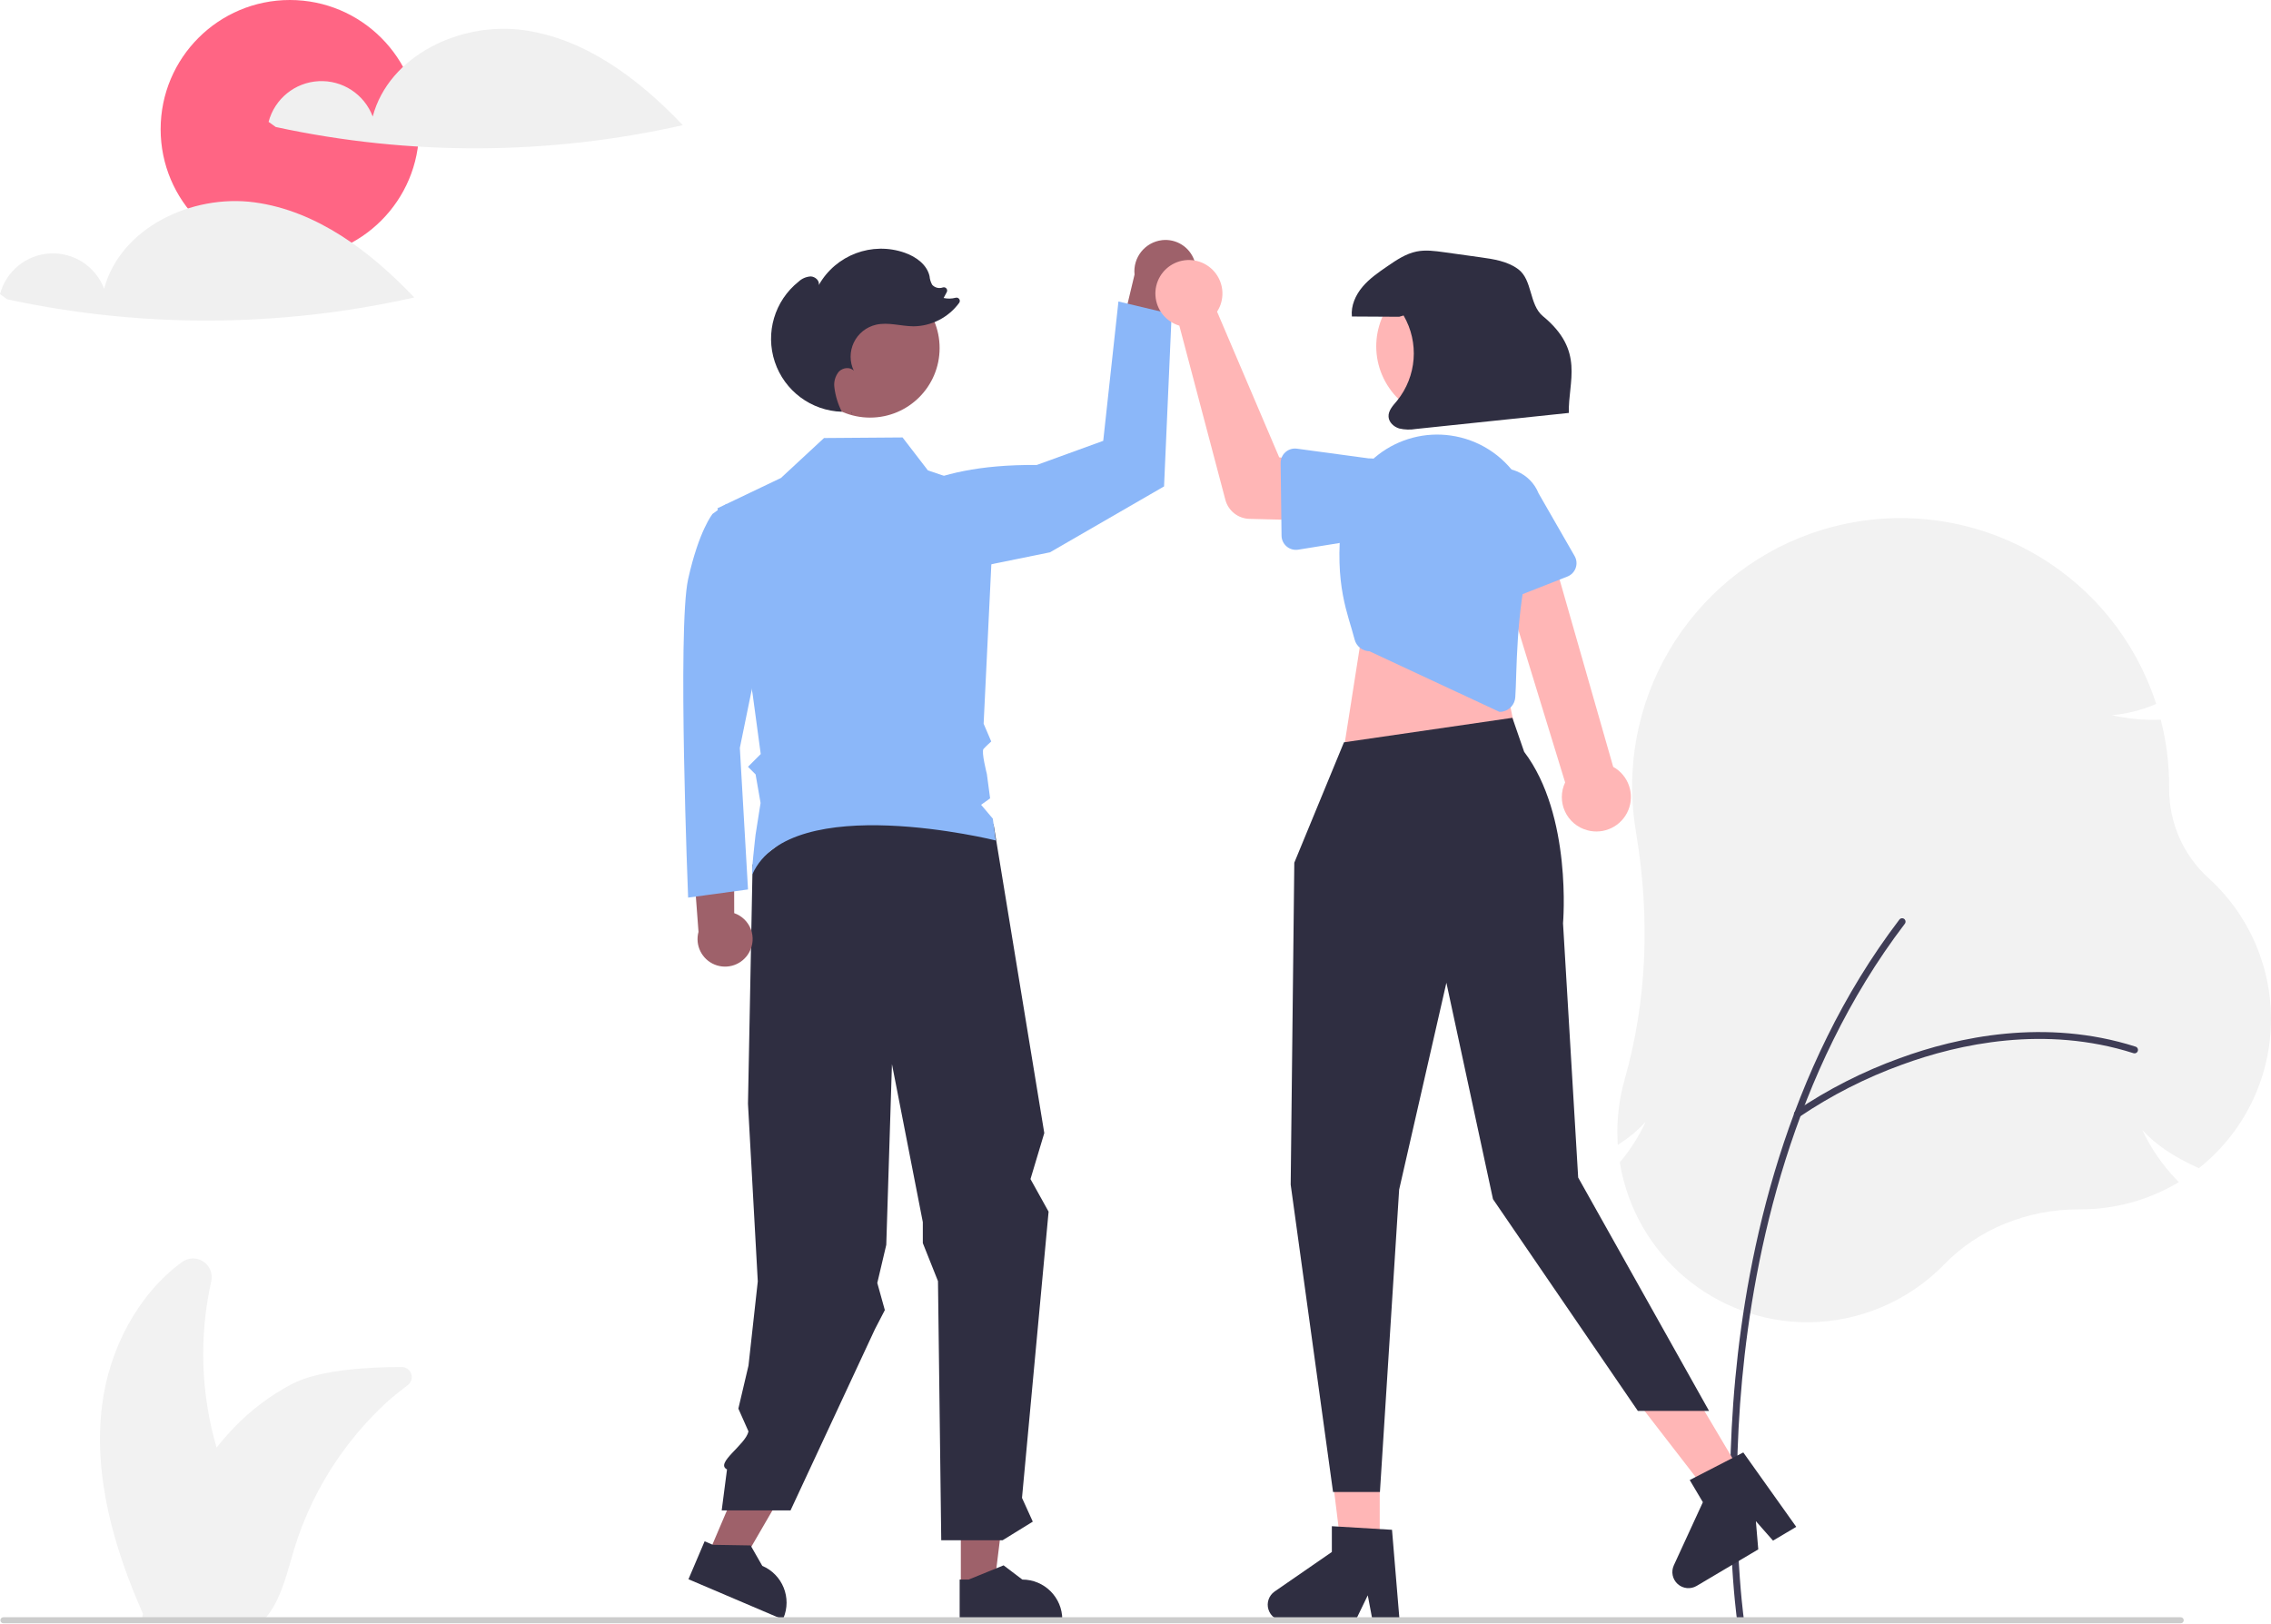
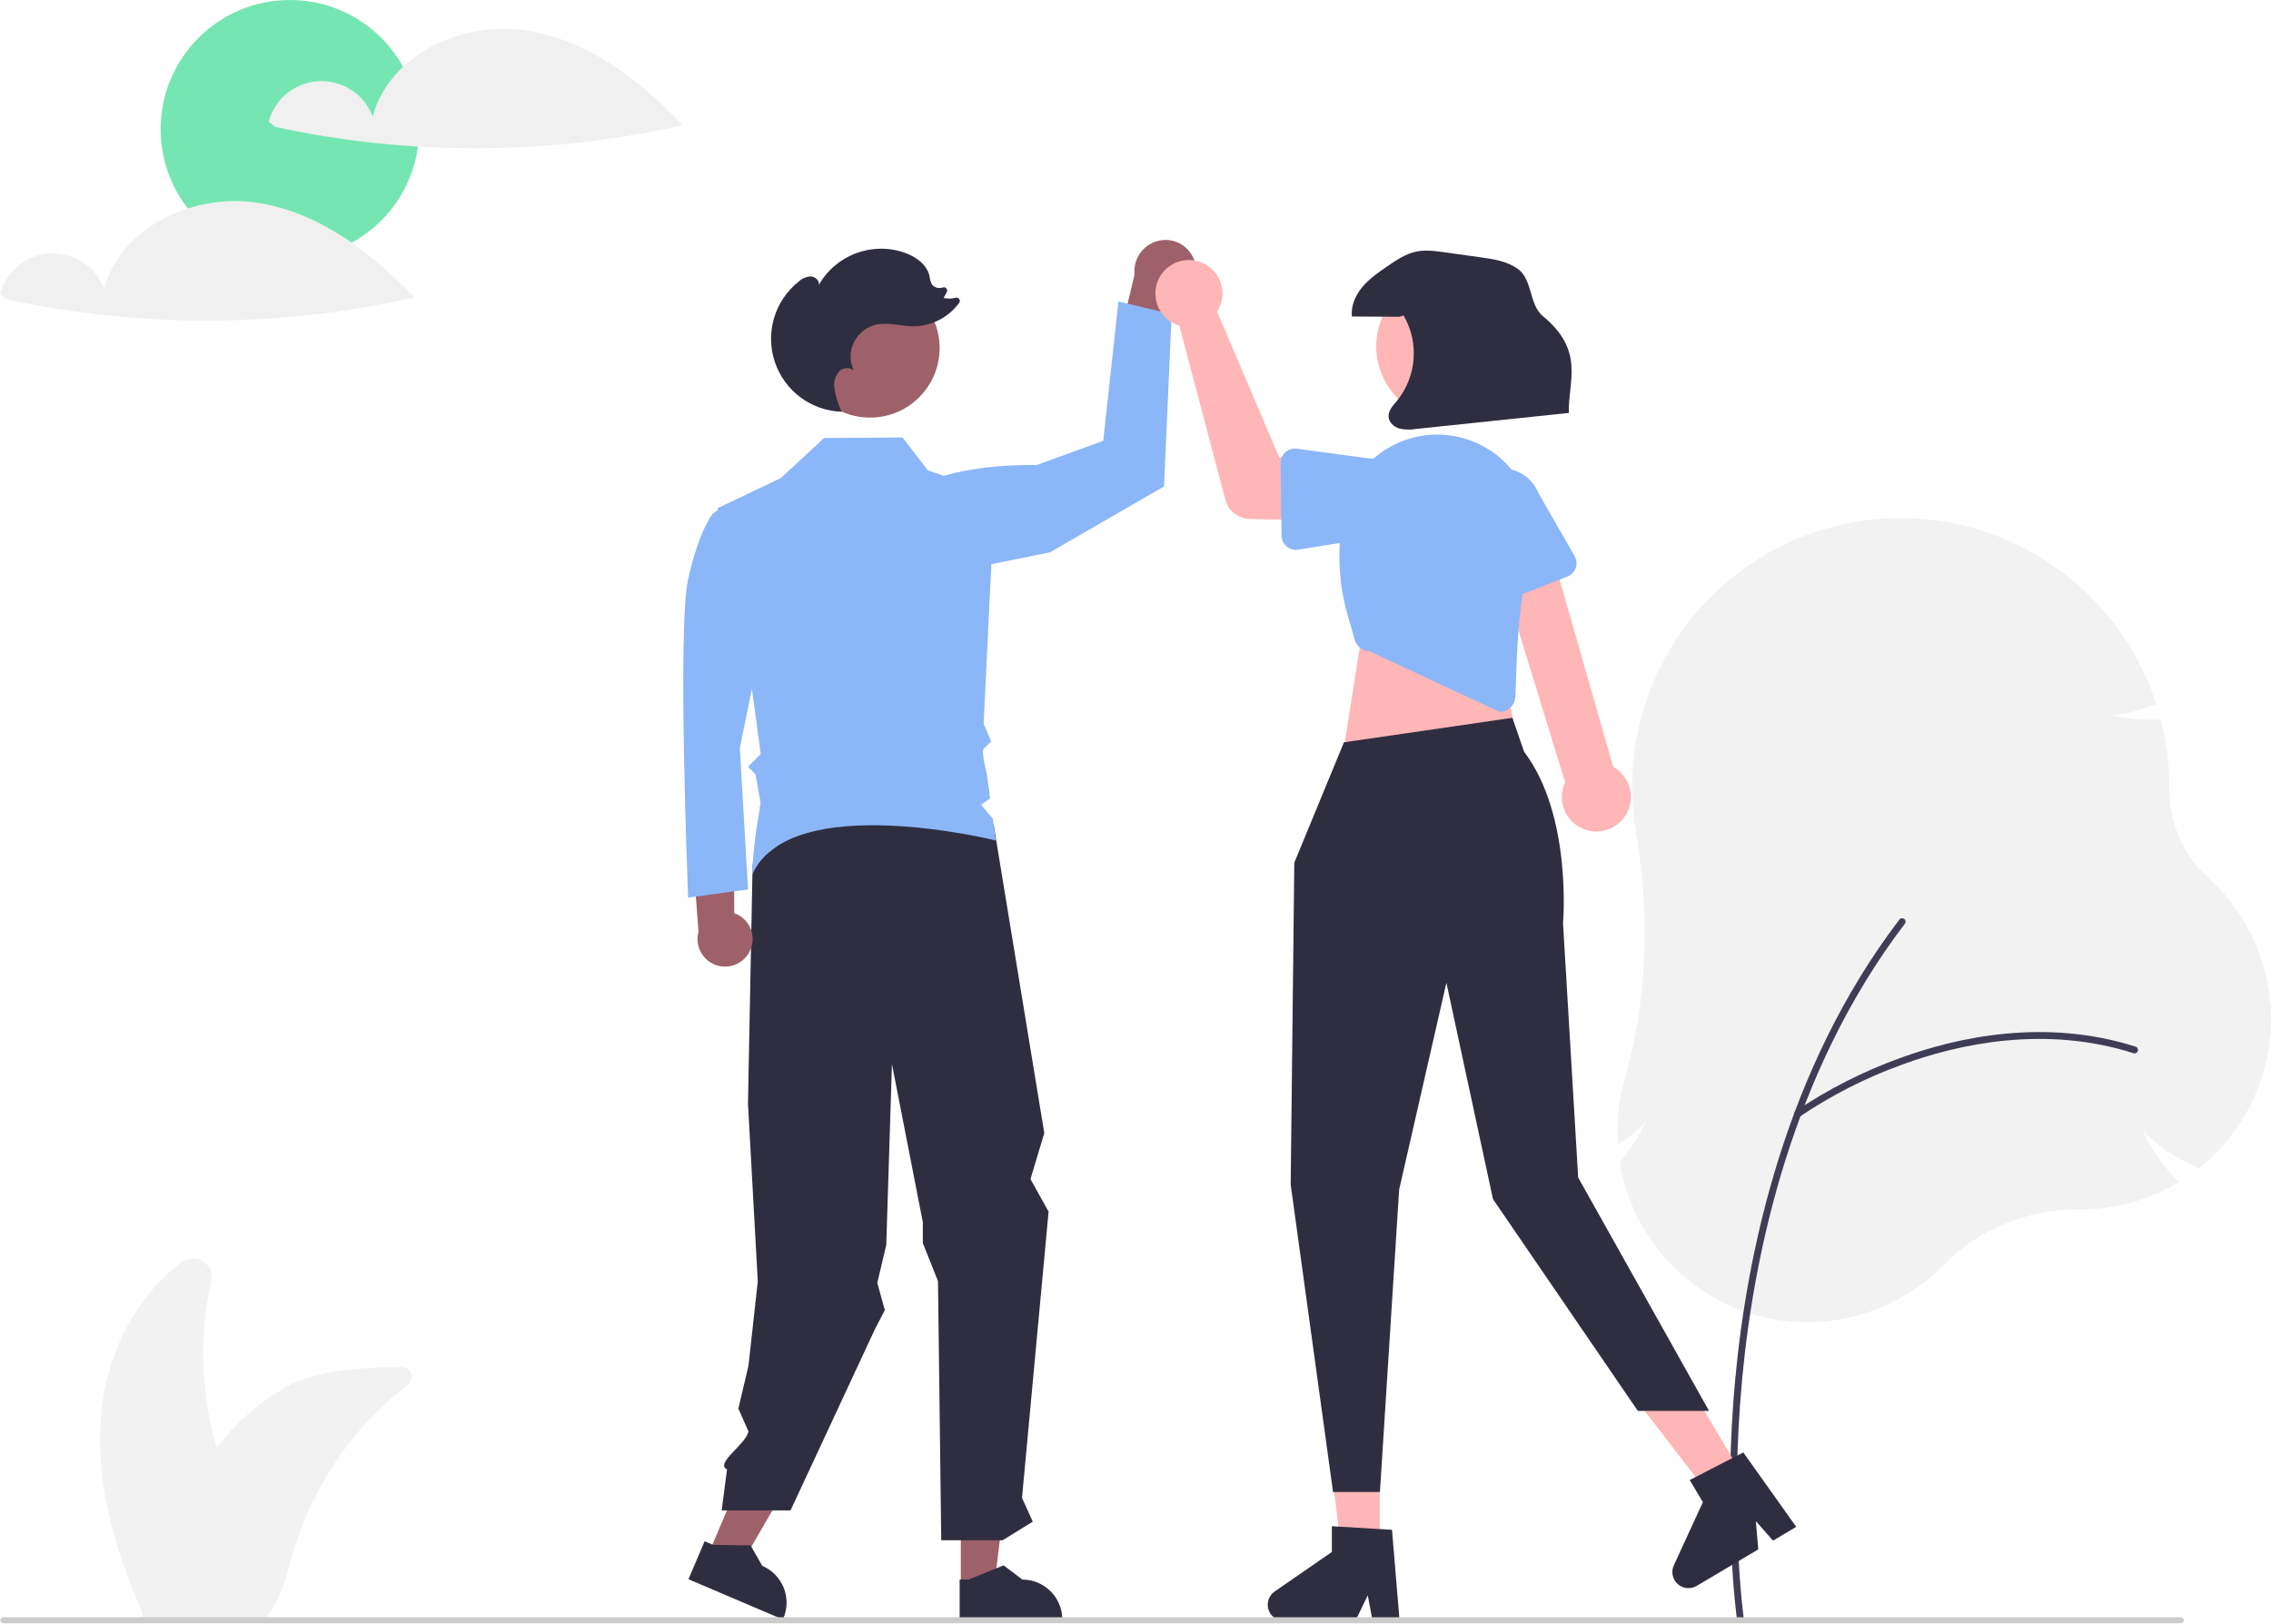
<svg xmlns="http://www.w3.org/2000/svg" data-name="Layer 1" width="896.268" height="640.726" viewBox="0 0 896.268 640.726">
-   <circle cx="114.399" cy="51" r="51" fill="#ff6584" />
+   <circle cx="114.399" cy="51" r="51" fill="#75E6B1" />
  <path d="M865.289,651.556a75.131,75.131,0,0,1-74.098-62.755l-.061-.371.239-.287a71.986,71.986,0,0,0,9.967-15.701,51.426,51.426,0,0,1-9.801,8.315l-1.202.8-.069-1.441c-.061-1.244-.091-2.48-.091-3.674a75.765,75.765,0,0,1,2.876-20.742c8.721-30.651,10.212-63.566,4.433-97.83a107.231,107.231,0,0,1-1.483-17.78A105.99,105.99,0,0,1,1002.585,406.745l.241.729-.711.288a55.21,55.21,0,0,1-16.781,4.164,72.001,72.001,0,0,0,18.631,1.79l.661-.023.161.643a106.441,106.441,0,0,1,3.159,25.756l-.004.94a47.316,47.316,0,0,0,15.63,35.28,75.108,75.108,0,0,1-3.505,114.105l-.392.316-.459-.209c-9.673-4.389-16.72-9.17-21.873-14.877a73.222,73.222,0,0,0,13.688,19.839l.728.75-.903.526a75.057,75.057,0,0,1-37.837,10.218l-.379-.001c-.134-.001-.269-.001-.402-.001-20.337,0-39.612,7.864-52.943,21.612A75.682,75.682,0,0,1,865.289,651.556Z" transform="translate(-151.8662 -129.6369)" fill="#f2f2f2" />
  <path d="M838.706,769.908a1.356,1.356,0,0,1-1.34-1.165c-.058-.405-5.699-41.092-.632-95.168,4.679-49.94,19.706-121.871,64.72-180.947a1.356,1.356,0,1,1,2.157,1.643C858.985,552.838,844.079,624.242,839.433,673.829c-5.037,53.761.56,94.131.617,94.533a1.357,1.357,0,0,1-1.344,1.547Z" transform="translate(-151.8662 -129.6369)" fill="#3f3d56" />
  <path d="M861.209,570.744a1.356,1.356,0,0,1-.798-2.452,186.848,186.848,0,0,1,41.249-20.998c22.758-8.332,57.365-15.885,92.992-4.546a1.356,1.356,0,1,1-.822,2.583c-34.897-11.106-68.877-3.677-91.238,4.509a183.779,183.779,0,0,0-40.588,20.645A1.35,1.35,0,0,1,861.209,570.744Z" transform="translate(-151.8662 -129.6369)" fill="#3f3d56" />
  <path d="M310.425,669.228c-12.647-.023-32.558.997-43.404,6.724a89.88,89.88,0,0,0-22.492,16.848,108.069,108.069,0,0,0-7.184,8.216,131.504,131.504,0,0,1-2.11-65.603,7.375,7.375,0,0,0-11.474-7.674c-17.619,12.849-28.884,34.624-31.623,56.653-3.49,28.067,4.729,56.351,16.152,82.234l-.004.013c-.021.116-.053.243-.085.37-.042.19-.095.38-.137.571-.074.328-.158.666-.233.994l1.85-.085c.106.053.212.095.317.148h46.327a21.981,21.981,0,0,0,1.712-2.114c5.126-7.029,7.251-16.552,9.84-25.145a128.125,128.125,0,0,1,7.018-18.159,131.938,131.938,0,0,1,28.654-39.224c.38-.359.772-.719,1.163-1.067,1.992-1.832,5.081-4.283,8.099-6.584A3.962,3.962,0,0,0,310.425,669.228Z" transform="translate(-151.8662 -129.6369)" fill="#f2f2f2" />
  <path d="M623.214,232.421a12.334,12.334,0,0,1-7.269,15.697,12.118,12.118,0,0,1-2.065.569l-7.001,42.868L590.456,276.392l9.166-38.383a12.378,12.378,0,0,1,10.843-13.582,12.052,12.052,0,0,1,12.749,7.995Z" transform="translate(-151.8662 -129.6369)" fill="#9e616a" />
  <path d="M502.012,329.556s12.746-16.841,59-16.38l26.254-9.539,6-55,21,5-3,68-45,26-59,12Z" transform="translate(-151.8662 -129.6369)" fill="#8bb7f9" />
  <polygon points="279.072 614.545 291.189 619.708 316.872 575.43 298.989 567.809 279.072 614.545" fill="#9e616a" />
  <polygon points="379.2 626.011 392.37 626.01 398.636 575.208 379.197 575.209 379.2 626.011" fill="#9e616a" />
  <path d="M530.602,769.387l40.502-.002v-.512a15.765,15.765,0,0,0-15.764-15.764h-.001l-7.398-5.613L534.137,753.11l-3.536 0Z" transform="translate(-151.8662 -129.6369)" fill="#2f2e41" />
  <path d="M423.571,752.977l37.259,15.878.201-.471a15.765,15.765,0,0,0-8.322-20.683l-.001-0-4.605-8.064-14.899-.248-3.252-1.386Z" transform="translate(-151.8662 -129.6369)" fill="#2f2e41" />
  <path d="M543.986,454.984l20.017,121.884-5.448,18.163,7.148,12.864L555.206,720.865l4.261,9.381-11.906,7.342h-24.226l-1.286-102.273L516.065,620.3v-8.276l-12.182-62.364-2.243,71.336-3.544,15.039,2.977,10.708-3.889,7.502L463.853,725.817H436.687l2.101-16.185h0c-4.867-2.464,7.307-9.666,8.477-14.995l-4-9,4-17,3.668-33.218L447.065,565.3l1.82-94.423,31.778-24.3Z" transform="translate(-151.8662 -129.6369)" fill="#2f2e41" />
  <circle id="ba239c3b-fb1a-4f53-9b5e-0d02c9b79e51" data-name="ab6171fa-7d69-4734-b81c-8dff60f9761b" cx="343.373" cy="137.381" r="27.453" fill="#9e616a" />
  <path d="M447.538,505.542a10.803,10.803,0,0,0-5.91-15.475l-.065-38.39L424.927,462.687l2.612,34.768A10.862,10.862,0,0,0,447.538,505.542Z" transform="translate(-151.8662 -129.6369)" fill="#9e616a" />
  <path id="ac373832-f8f4-49a2-b77a-d6c2c8bc901b-1677" data-name="f348f81f-b961-4ae4-bc6b-758f6acfb12a" d="M446,335.677l-7.432-7.164-5.46,3.941s-5.372,6.446-9.669,25.784,0,125.695,0,125.695l23.635-3.223-3.223-55.864,9.669-47.27Z" transform="translate(-151.8662 -129.6369)" fill="#8bb7f9" />
  <path d="M435.026,330.261,460.065,318.3l17-15.768,31-.232,10,13,26.4,8.968L540.065,415.3l3,7s-2.09,1.888-3.045,2.944,1.32,9.897,1.32,9.897l1.282,9.618L539.065,447.3l4.624,5.462,1.148,8.61s-80.715-20.062-95.966,13.172c-.806,1.756,1.178-15.405,1.178-15.405l1.984-12.563-1.969-11.276-3-3,5.032-5.032-3.226-23.874Z" transform="translate(-151.8662 -129.6369)" fill="#8bb7f9" />
  <polygon points="544.516 614.005 529.657 614.005 522.586 556.692 544.516 556.692 544.516 614.005" fill="#ffb6b6" />
  <path d="M704.225,769.387H693.569l-1.902-10.06-4.871,10.06h-28.262a6.353,6.353,0,0,1-3.61-11.581l22.569-15.587V732.048l23.739,1.417Z" transform="translate(-151.8662 -129.6369)" fill="#2f2e41" />
  <polygon points="689.025 584.524 676.244 592.103 640.927 546.414 659.79 535.228 689.025 584.524" fill="#ffb6b6" />
  <path d="M860.769,732.304l-9.165,5.435-6.768-7.683.942,11.138-24.309,14.416a6.353,6.353,0,0,1-9.012-8.12l11.461-24.919-5.188-8.748,21.141-10.89Z" transform="translate(-151.8662 -129.6369)" fill="#2f2e41" />
  <polygon points="537.884 247.55 530.664 293.582 599.261 294.484 590.235 250.258 537.884 247.55" fill="#ffb6b6" />
  <path d="M682.266,422.637l-19.593,47.517-1.427,127.071L677.965,718.551h18.503l7.581-119.349,18.646-81.663,18.39,85.411L798.266,686.551h28.098l-51.658-92.125-5.979-100.354s3.726-42.573-15.344-67.694l-4.642-13.411Z" transform="translate(-151.8662 -129.6369)" fill="#2f2e41" />
  <path d="M778.235,457.329a13.541,13.541,0,0,1-8.676-18.864L740.377,343.324l21.465-4.255,26.69,93.258a13.614,13.614,0,0,1-10.296,25.002Z" transform="translate(-151.8662 -129.6369)" fill="#ffb6b6" />
  <path d="M743.616,410.608l-51.286-23.913a6.182,6.182,0,0,1-5.86-4.657c-2.535-10.036-8.112-21.193-5.154-47.244a37.991,37.991,0,0,1,43.181-33.234A38.008,38.008,0,0,1,755.874,348.839c-5.952,22.604-5.314,46.775-5.993,56.065a6.168,6.168,0,0,1-4.941,5.588h0a6.15,6.15,0,0,1-1.193.118C743.704,410.61,743.66,410.609,743.616,410.608Z" transform="translate(-151.8662 -129.6369)" fill="#8bb7f9" />
  <path d="M633.193,250.82a13.267,13.267,0,0,1-1.001,1.834l24.523,57.501,15.073,1.849.183,23.113-27.003-.68a10.084,10.084,0,0,1-9.495-7.504l-18.176-68.757a13.232,13.232,0,1,1,15.896-7.356Z" transform="translate(-151.8662 -129.6369)" fill="#ffb6b6" />
  <path d="M659.186,308.106a5.666,5.666,0,0,1,4.519-1.374l28.211,3.819a15.753,15.753,0,0,1,.494,31.502l-28.197,4.546a5.672,5.672,0,0,1-6.574-5.528l-.365-28.646A5.666,5.666,0,0,1,659.186,308.106Z" transform="translate(-151.8662 -129.6369)" fill="#8bb7f9" />
  <path d="M739.07,367.424a5.666,5.666,0,0,1-2.884-3.741l-6.408-27.738a15.753,15.753,0,0,1,29.29-11.606L773.295,349.104a5.672,5.672,0,0,1-2.845,8.104l-26.664,10.475A5.666,5.666,0,0,1,739.07,367.424Z" transform="translate(-151.8662 -129.6369)" fill="#8bb7f9" />
  <circle cx="724.021" cy="266.329" r="29.004" transform="translate(-190.8882 250.2843) rotate(-28.66319)" fill="#ffb6b6" />
  <path d="M704.068,254.67q-9.334-.053-18.668-.105c-.443-4.241,1.445-8.461,4.195-11.719,2.751-3.259,6.312-5.712,9.828-8.125,3.569-2.45,7.267-4.955,11.51-5.811,3.557-.717,7.233-.22,10.826.28q7.148.994,14.296,1.988c5.231.727,10.704,1.55,14.952,4.687,5.746,4.242,4.277,14.034,9.789,18.575,16.649,13.712,9.908,25.687,10.219,38.186q-30.179,3.166-60.359,6.331a16.595,16.595,0,0,1-6.578-.191c-2.113-.646-4.051-2.395-4.206-4.599-.174-2.462,1.779-4.477,3.365-6.367a29.746,29.746,0,0,0,2.565-33.636Z" transform="translate(-151.8662 -129.6369)" fill="#2f2e41" />
  <path d="M488.217,293.126q-.176-.387-.351-.777c.045.001.089.008.134.009Z" transform="translate(-151.8662 -129.6369)" fill="#2f2e41" />
  <path d="M467.023,240.814a7.641,7.641,0,0,1,4.787-2.069c1.775.057,3.575,1.661,3.208,3.398a28.211,28.211,0,0,1,33.95-12.73c4.412,1.557,8.739,4.671,9.752,9.238a8.32,8.32,0,0,0,1.048,3.41,3.893,3.893,0,0,0,4.143,1.05l.044-.013a1.297,1.297,0,0,1,1.567,1.831l-1.248,2.328a10.004,10.004,0,0,0,4.766-.101,1.296,1.296,0,0,1,1.376,2.017,22.589,22.589,0,0,1-18.012,9.258c-4.988-.03-10.027-1.75-14.882-.602a12.927,12.927,0,0,0-8.695,18.147c-1.491-1.631-4.374-1.245-5.9.354a8.091,8.091,0,0,0-1.767,6.191,28.726,28.726,0,0,0,2.949,9.642,28.826,28.826,0,0,1-17.088-51.349Z" transform="translate(-151.8662 -129.6369)" fill="#2f2e41" />
  <path d="M1012.464,770.363h-859.294a1.191,1.191,0,0,1,0-2.381h859.294a1.191,1.191,0,1,1,0,2.381Z" transform="translate(-151.8662 -129.6369)" fill="#ccc" />
  <path d="M358.301,141.507c-24.717-3.341-52.935,10.019-59.341,34.124a21.597,21.597,0,0,0-41.094,2.109l2.83,2.027a372.275,372.275,0,0,0,160.659-.726C404.162,160.971,383.018,144.848,358.301,141.507Z" transform="translate(-151.8662 -129.6369)" fill="#f0f0f0" />
  <path d="M252.301,209.507c-24.717-3.341-52.935,10.019-59.341,34.124a21.597,21.597,0,0,0-41.094,2.109l2.83,2.027a372.275,372.275,0,0,0,160.659-.726C298.162,228.971,277.018,212.848,252.301,209.507Z" transform="translate(-151.8662 -129.6369)" fill="#f0f0f0" />
</svg>
